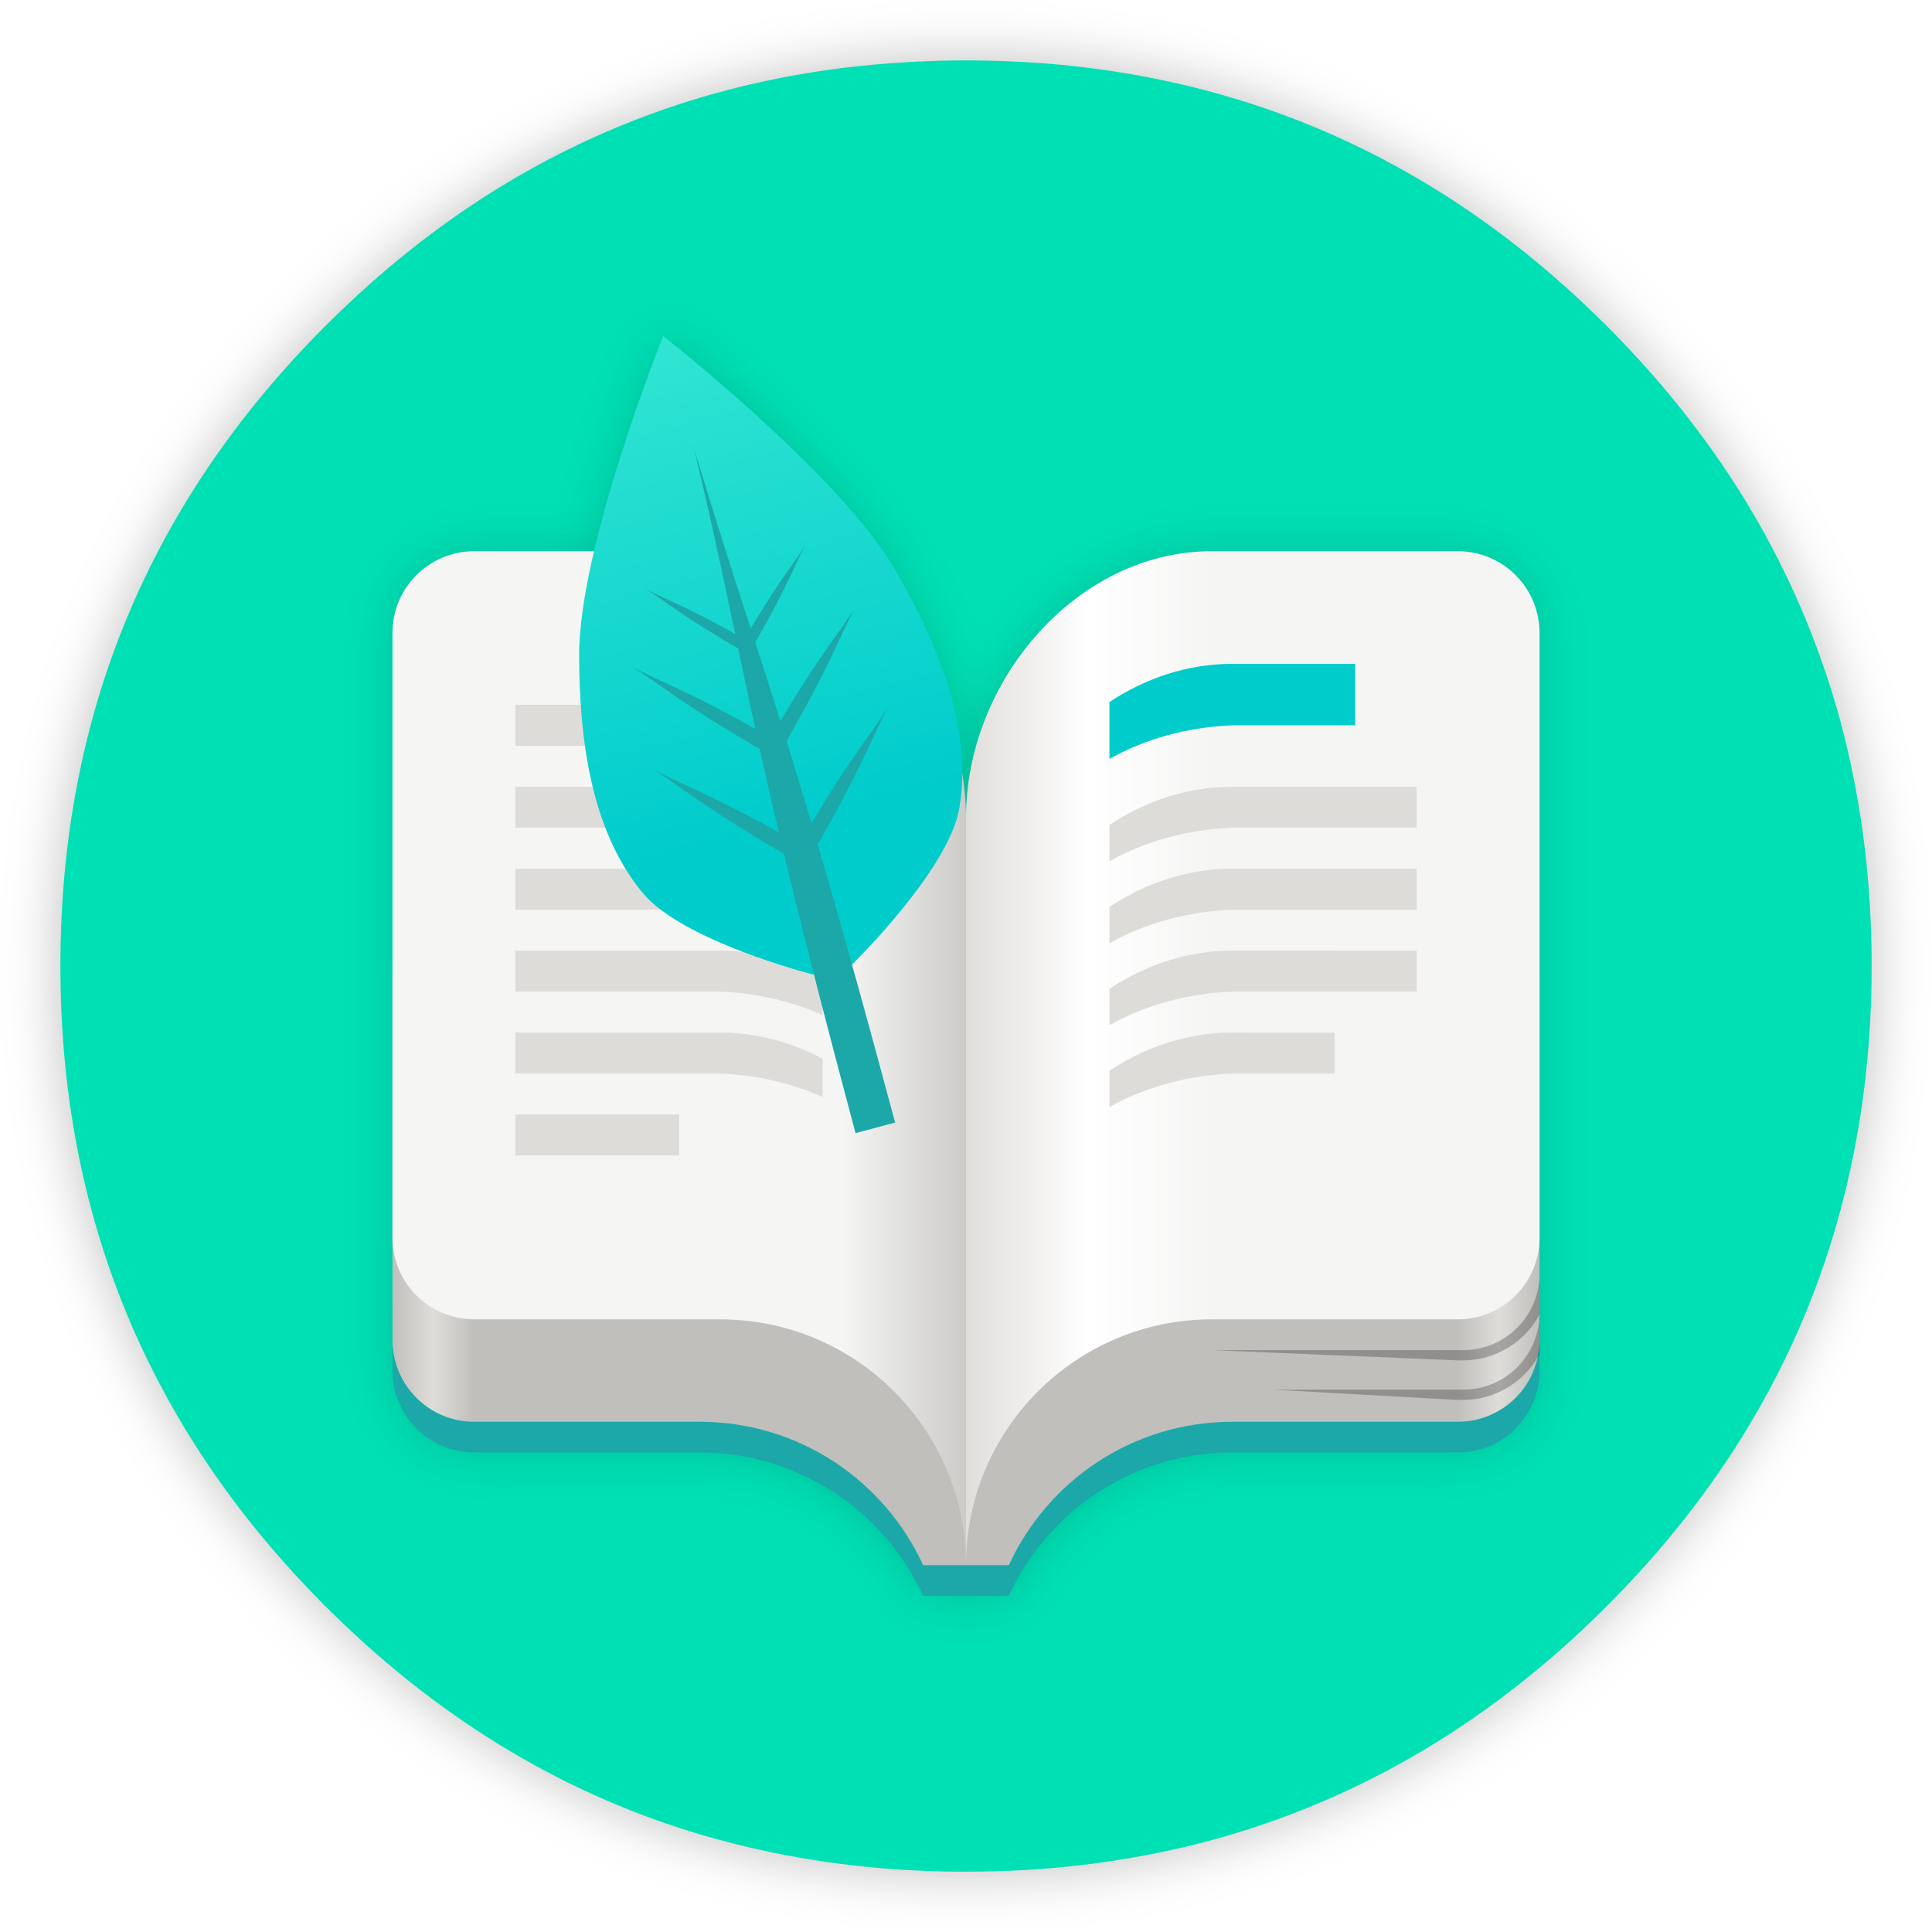
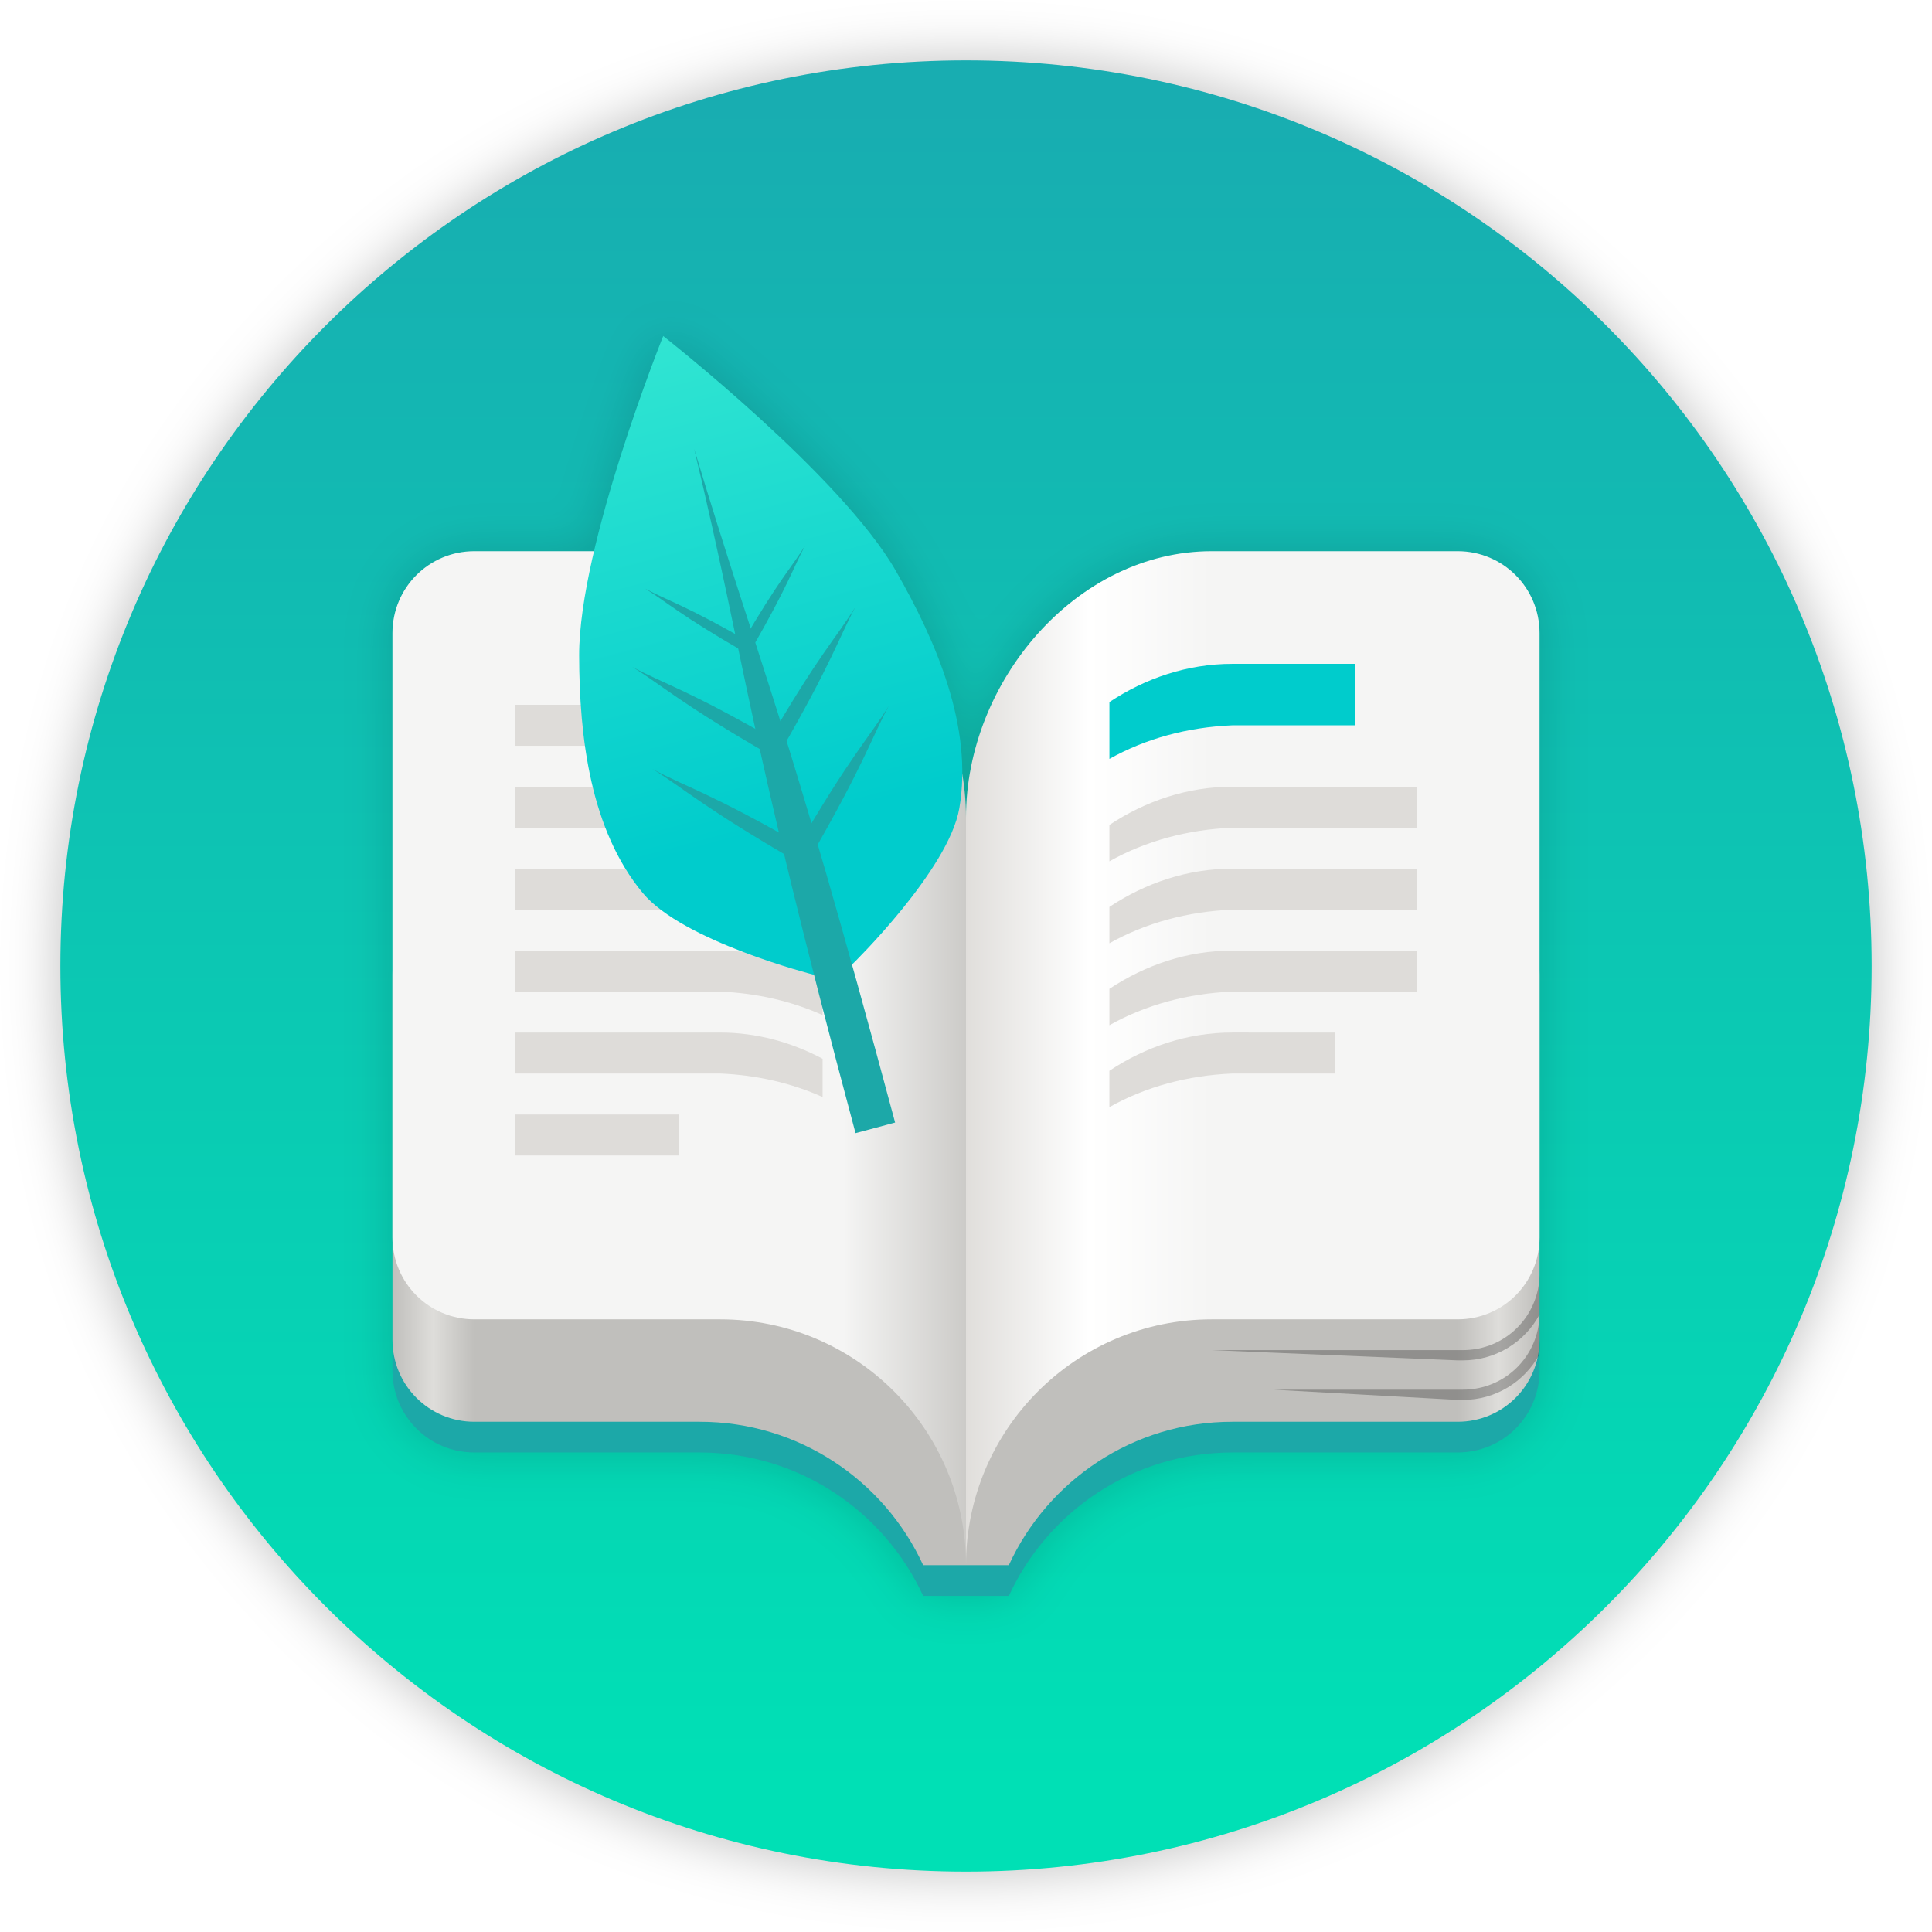
<svg xmlns="http://www.w3.org/2000/svg" id="SimpleNote" width="64" height="64" enable-background="new 0 0 1024 1024" image-rendering="optimizeSpeed" version="1.1" viewBox="0 0 64 64">
  <defs>
    <filter id="d" x="-.036" y="-.036" width="1.072" height="1.072" color-interpolation-filters="sRGB">
      <feGaussianBlur stdDeviation="14.17" />
    </filter>
    <linearGradient id="linear0" x1="64" x2="120" y1="246" y2="246" gradientTransform="matrix(.33929 0 0 .33929 10.286 -45.187)" gradientUnits="userSpaceOnUse">
      <stop stop-color="#c0bfbc" offset="0" />
      <stop stop-color="#c0bfbc" offset=".857" />
      <stop stop-color="#deddda" offset=".929" />
      <stop stop-color="#c0bfbc" offset="1" />
    </linearGradient>
    <linearGradient id="linear1" x1="64" x2="120" y1="246" y2="246" gradientTransform="matrix(-.33929 0 0 .33929 53.714 -45.187)" gradientUnits="userSpaceOnUse">
      <stop stop-color="#c0bfbc" offset="0" />
      <stop stop-color="#c0bfbc" offset=".857" />
      <stop stop-color="#deddda" offset=".929" />
      <stop stop-color="#c0bfbc" offset="1" />
    </linearGradient>
    <clipPath id="clip1">
      <rect width="192" height="152" />
    </clipPath>
    <linearGradient id="linear2" x1="320" x2="416" y1="116" y2="116" gradientTransform="matrix(-.084821 0 0 .084821 67.286 21.652)" gradientUnits="userSpaceOnUse">
      <stop stop-color="#f5f5f4" offset="0" />
      <stop stop-color="#fff" offset=".5" />
      <stop stop-color="#e0dedb" offset="1" />
    </linearGradient>
    <linearGradient id="linear3" x1="320" x2="416" y1="116" y2="116" gradientTransform="matrix(.084821 0 0 .084821 -3.2857 21.652)" gradientUnits="userSpaceOnUse">
      <stop stop-color="#f5f5f4" offset="0" />
      <stop stop-color="#f5f5f4" offset=".5" />
      <stop stop-color="#cccbc8" offset="1" />
    </linearGradient>
    <linearGradient id="linear4" x1="59.092" x2="46.289" y1="216.78" y2="169" gradientTransform="matrix(.33929 0 0 .33929 6.2608 -46.199)" gradientUnits="userSpaceOnUse">
      <stop stop-color="#0cc" offset="0" />
      <stop stop-color="#31e5d2" offset="1" />
    </linearGradient>
-     <linearGradient id="linearGradient995" x1="32" x2="32" y1="62" y2="2" gradientTransform="translate(-11.863 -168.98)" gradientUnits="userSpaceOnUse">
+     <filter id="filter1191" x="-.05" y="-.046" width="1.101" height="1.092" color-interpolation-filters="sRGB">
+       <feGaussianBlur stdDeviation="0.797" />
+     </filter>
+     <linearGradient id="linearGradient1015" x1="107.54" x2="107.54" y1="58.738" y2="2.892" gradientTransform="translate(-75.686 .49911)" gradientUnits="userSpaceOnUse">
      <stop stop-color="#00e0b5" offset="0" />
      <stop stop-color="#18adb1" offset="1" />
    </linearGradient>
-     <filter id="filter1191" x="-.05" y="-.046" width="1.101" height="1.092" color-interpolation-filters="sRGB">
-       <feGaussianBlur stdDeviation="0.797" />
-     </filter>
  </defs>
  <path transform="matrix(.063513 0 0 .063513 -.54372 -.49348)" d="m970.43 391.52c-1.101-4.353-2.352-9.007-3.653-13.61-1.001-3.402-2.002-6.855-3.152-10.508-1.601-5.154-3.402-10.508-5.304-15.862-6.455-18.263-14.16-36.076-23.167-53.689-3.803-7.405-7.956-14.961-12.309-22.416-20.315-34.525-45.833-67.249-76.406-97.821-72.653-72.653-157.26-116.74-253.84-132.15-16.262-2.602-32.824-4.403-50.087-5.354-9.707-0.55-19.865-0.851-30.122-0.851-9.357 0-18.614 0.25-27.92 0.751-118.44 6.104-220.46 51.988-306.07 137.6q-138.35 138.35-138.35 333.99c0 130.45 46.134 241.83 138.35 334.04 56.741 56.691 120.64 95.97 191.24 117.64 36.777 11.258 74.855 17.863 114.83 19.965h0.4c8.506 0.45 16.612 0.701 24.518 0.701h3.002c10.308 0 20.515-0.3 30.122-0.801 2.502-0.15 4.753-0.3 6.955-0.45 20.215-1.451 39.929-4.053 58.743-7.706 7.956-1.551 15.812-3.302 23.417-5.154 80.859-20.315 152.26-61.645 214.81-124.19 48.636-48.636 84.462-102.57 107.43-161.92 18.463-47.685 28.671-98.872 30.572-153.61 0.2-6.054 0.3-12.259 0.3-18.514v-3.002c-0.2-40.68-4.954-79.558-14.31-117.09z" filter="url(#d)" opacity=".25" stroke-width="15.695" />
-   <path d="m61.091 24.373c-0.07-0.276-0.149-0.572-0.232-0.864-0.064-0.216-0.127-0.435-0.2-0.667-0.102-0.327-0.216-0.667-0.337-1.007-0.41-1.16-0.899-2.291-1.471-3.41-0.242-0.47-0.505-0.95-0.782-1.424-1.29-2.193-2.911-4.271-4.853-6.213-4.614-4.614-9.988-7.415-16.122-8.393-1.033-0.165-2.085-0.28-3.181-0.34-0.617-0.035-1.262-0.054-1.913-0.054-0.594 0-1.182 0.016-1.773 0.048-7.522 0.388-14.002 3.302-19.439 8.739q-8.787 8.787-8.787 21.213c0 8.285 2.93 15.359 8.787 21.216 3.604 3.601 7.662 6.095 12.146 7.472 2.336 0.715 4.754 1.135 7.293 1.268h0.025c0.54 0.029 1.055 0.044 1.557 0.044h0.191c0.655 0 1.303-0.019 1.913-0.051 0.159-0.009 0.302-0.019 0.442-0.029 1.284-0.092 2.536-0.257 3.731-0.489 0.505-0.099 1.004-0.21 1.487-0.327 5.136-1.29 9.671-3.915 13.643-7.888 3.089-3.089 5.364-6.514 6.823-10.284 1.173-3.029 1.821-6.28 1.942-9.756 0.013-0.385 0.019-0.779 0.019-1.176v-0.191c-0.013-2.584-0.315-5.053-0.909-7.437z" fill="url(#linearGradient995)" stroke-width=".997" />
+   <circle cx="32" cy="32" r="30" fill="url(#linearGradient1015)" />
  <g filter="url(#filter1191)" opacity=".15">
    <path d="m51 43.147v2.254c0 1.504-1.21 2.714-2.714 2.714h-7.464c-3.285 0-6.115 1.947-7.402 4.75h-2.839c-1.287-2.803-4.117-4.75-7.402-4.75h-7.464c-1.504 0-2.714-1.21-2.714-2.714v-2.254z" />
    <path d="m32.79 29.462c-0.054 0.335-0.093 0.672-0.111 1.011h-0.679v21.375h1.419c1.287-2.803 4.117-4.75 7.402-4.75h7.464c1.504 0 2.714-1.21 2.714-2.714v-12.094c0-1.504-1.21-2.714-2.714-2.714z" />
    <path d="m31.211 29.462c0.053 0.335 0.091 0.672 0.11 1.011h0.679v21.375h-1.419c-1.287-2.803-4.117-4.75-7.402-4.75h-7.464c-1.504 0-2.714-1.21-2.714-2.714v-12.094c0-1.504 1.21-2.714 2.714-2.714z" />
    <g transform="matrix(.33929 0 0 .33929 7.5714 5.7054)" clip-path="url(#clip1)" opacity=".25">
      <path d="m128 107.66c-0.082 4.09-3.379 7.344-7.492 7.344h-0.5v1h0.5c3.246 0 6.059-1.812 7.492-4.481zm-32 7.344 24 1v-1z" />
      <path d="m128 111.52c-0.082 4.09-3.379 7.344-7.492 7.344h-0.5v1h0.5c3.223 0 6.023-1.789 7.465-4.426 0.012-0.191 0.027-0.383 0.027-0.574zm-26 7.344 18 1v-1z" opacity="1" />
    </g>
    <path d="m48.286 18.259c1.504 0 2.714 1.21 2.714 2.714v20.018c0 1.504-1.21 2.714-2.714 2.714h-8.143c-4.497 0-8.143 3.646-8.143 8.143v-24.768c0-4.497 3.646-8.821 8.143-8.821z" />
    <path d="m15.714 18.259c-1.504 0-2.714 1.21-2.714 2.714v20.018c0 1.504 1.21 2.714 2.714 2.714h8.143c4.497 0 8.143 3.646 8.143 8.143v-24.768c0-4.497-3.646-8.821-8.143-8.821z" />
-     <g>
-       <path d="m44.893 21.991v2.036h-4.071c-1.484 0.062-2.872 0.44-4.071 1.113v-1.883c1.198-0.793 2.587-1.266 4.071-1.266z" />
-       <path d="m46.929 26.062v1.357h-6.107c-1.484 0.062-2.872 0.44-4.071 1.113v-1.205c1.198-0.793 2.587-1.266 4.071-1.266z" />
-       <path d="m46.929 28.777v1.357h-6.107c-1.484 0.062-2.872 0.44-4.071 1.113v-1.205c1.198-0.793 2.587-1.266 4.071-1.266z" />
-       <path d="m46.929 31.491v1.357h-6.107c-1.484 0.062-2.872 0.44-4.071 1.113v-1.205c1.198-0.793 2.587-1.266 4.071-1.266z" />
-       <path d="m22.5 36.92h-5.429v1.357h5.429z" />
-       <path d="m17.071 26.062v1.357h6.786c1.213 0.05 2.359 0.315 3.393 0.778v-1.267c-1.034-0.549-2.18-0.868-3.393-0.868z" />
-       <path d="m17.071 28.777v1.357h6.786c1.213 0.05 2.359 0.315 3.393 0.778v-1.267c-1.034-0.549-2.18-0.868-3.393-0.868z" />
-       <path d="m17.071 31.491v1.357h6.786c1.213 0.05 2.359 0.315 3.393 0.778v-1.267c-1.034-0.549-2.18-0.868-3.393-0.868z" />
-       <path d="m17.071 23.348v1.357h6.786c1.213 0.05 2.359 0.315 3.393 0.778v-1.267c-1.034-0.549-2.18-0.868-3.393-0.868z" />
-       <path d="m17.071 34.205v1.357h6.786c1.213 0.05 2.359 0.315 3.393 0.778v-1.267c-1.034-0.549-2.18-0.868-3.393-0.868z" />
-       <path d="m44.214 34.205v1.357h-3.393c-1.484 0.062-2.872 0.44-4.071 1.113v-1.205c1.198-0.793 2.587-1.266 4.071-1.266z" />
-     </g>
+     <path d="m44.893 21.991v2.036h-4.071c-1.484 0.062-2.872 0.44-4.071 1.113v-1.883c1.198-0.793 2.587-1.266 4.071-1.266z" />
+     <path d="m46.929 26.062v1.357h-6.107c-1.484 0.062-2.872 0.44-4.071 1.113v-1.205c1.198-0.793 2.587-1.266 4.071-1.266z" />
+     <path d="m46.929 28.777v1.357h-6.107c-1.484 0.062-2.872 0.44-4.071 1.113v-1.205c1.198-0.793 2.587-1.266 4.071-1.266z" />
+     <path d="m46.929 31.491v1.357h-6.107c-1.484 0.062-2.872 0.44-4.071 1.113v-1.205c1.198-0.793 2.587-1.266 4.071-1.266z" />
+     <path d="m22.5 36.92h-5.429v1.357h5.429z" />
+     <path d="m17.071 26.062v1.357h6.786c1.213 0.05 2.359 0.315 3.393 0.778v-1.267c-1.034-0.549-2.18-0.868-3.393-0.868z" />
+     <path d="m17.071 28.777v1.357h6.786c1.213 0.05 2.359 0.315 3.393 0.778v-1.267c-1.034-0.549-2.18-0.868-3.393-0.868z" />
+     <path d="m17.071 31.491v1.357h6.786c1.213 0.05 2.359 0.315 3.393 0.778v-1.267c-1.034-0.549-2.18-0.868-3.393-0.868z" />
+     <path d="m17.071 23.348v1.357h6.786c1.213 0.05 2.359 0.315 3.393 0.778v-1.267c-1.034-0.549-2.18-0.868-3.393-0.868z" />
+     <path d="m17.071 34.205v1.357h6.786c1.213 0.05 2.359 0.315 3.393 0.778v-1.267c-1.034-0.549-2.18-0.868-3.393-0.868z" />
+     <path d="m44.214 34.205v1.357h-3.393c-1.484 0.062-2.872 0.44-4.071 1.113v-1.205c1.198-0.793 2.587-1.266 4.071-1.266z" />
    <path d="m21.969 11.134s-2.792 6.934-2.784 10.581c0.005 2.714 0.374 5.777 2.107 7.866 1.332 1.604 5.642 2.702 5.642 2.702l1.311-0.351s3.182-3.107 3.535-5.161c0.457-2.676-0.755-5.512-2.107-7.866-1.817-3.164-7.703-7.772-7.703-7.772z" />
-     <g>
-       <path d="m28.341 37.537c-3.655-13.64-3.558-15.163-5.346-22.67 2.216 7.364 3.002 8.678 6.657 22.319z" />
-       <path d="m24.566 21.335c1.227-2.124 1.667-2.55 2.102-3.256-0.394 0.73-0.555 1.316-1.783 3.441z" />
-       <path d="m25.417 24.632c1.703-2.95 2.314-3.541 2.917-4.523-0.545 1.015-0.77 1.829-2.474 4.779z" />
-       <path d="m26.354 28.17c1.802-3.121 2.448-3.747 3.087-4.785-0.578 1.073-0.816 1.934-2.618 5.055z" />
-       <path d="m24.819 21.267c-2.126-1.226-2.718-1.374-3.449-1.769 0.705 0.436 1.139 0.863 3.263 2.089z" />
-       <path d="m25.731 24.549c-2.95-1.704-3.775-1.911-4.788-2.458 0.981 0.606 1.581 1.198 4.533 2.901z" />
-       <path d="m26.688 28.08c-3.121-1.802-3.993-2.021-5.065-2.6 1.036 0.641 1.674 1.267 4.795 3.07z" />
-     </g>
+     <path d="m28.341 37.537c-3.655-13.64-3.558-15.163-5.346-22.67 2.216 7.364 3.002 8.678 6.657 22.319z" />
+     <path d="m24.566 21.335c1.227-2.124 1.667-2.55 2.102-3.256-0.394 0.73-0.555 1.316-1.783 3.441z" />
+     <path d="m25.417 24.632c1.703-2.95 2.314-3.541 2.917-4.523-0.545 1.015-0.77 1.829-2.474 4.779z" />
+     <path d="m26.354 28.17c1.802-3.121 2.448-3.747 3.087-4.785-0.578 1.073-0.816 1.934-2.618 5.055z" />
+     <path d="m24.819 21.267c-2.126-1.226-2.718-1.374-3.449-1.769 0.705 0.436 1.139 0.863 3.263 2.089z" />
+     <path d="m25.731 24.549c-2.95-1.704-3.775-1.911-4.788-2.458 0.981 0.606 1.581 1.198 4.533 2.901z" />
+     <path d="m26.688 28.08c-3.121-1.802-3.993-2.021-5.065-2.6 1.036 0.641 1.674 1.267 4.795 3.07z" />
  </g>
-   <g>
-     <path d="m51 43.147v2.254c0 1.504-1.21 2.714-2.714 2.714h-7.464c-3.285 0-6.115 1.947-7.402 4.75h-2.839c-1.287-2.803-4.117-4.75-7.402-4.75h-7.464c-1.504 0-2.714-1.21-2.714-2.714v-2.254z" fill="#1ca8a8" />
-     <path d="m32.79 29.462c-0.054 0.335-0.093 0.672-0.111 1.011h-0.679v21.375h1.419c1.287-2.803 4.117-4.75 7.402-4.75h7.464c1.504 0 2.714-1.21 2.714-2.714v-12.094c0-1.504-1.21-2.714-2.714-2.714z" fill="url(#linear0)" />
-     <path d="m31.211 29.462c0.053 0.335 0.091 0.672 0.11 1.011h0.679v21.375h-1.419c-1.287-2.803-4.117-4.75-7.402-4.75h-7.464c-1.504 0-2.714-1.21-2.714-2.714v-12.094c0-1.504 1.21-2.714 2.714-2.714z" fill="url(#linear1)" />
-     <g transform="matrix(.33929 0 0 .33929 7.5714 5.7054)" clip-path="url(#clip1)" opacity=".25">
-       <path d="m128 107.66c-0.082 4.09-3.379 7.344-7.492 7.344h-0.5v1h0.5c3.246 0 6.059-1.812 7.492-4.481zm-32 7.344 24 1v-1z" />
-       <path d="m128 111.52c-0.082 4.09-3.379 7.344-7.492 7.344h-0.5v1h0.5c3.223 0 6.023-1.789 7.465-4.426 0.012-0.191 0.027-0.383 0.027-0.574zm-26 7.344 18 1v-1z" opacity="1" />
-     </g>
-     <path d="m48.286 18.259c1.504 0 2.714 1.21 2.714 2.714v20.018c0 1.504-1.21 2.714-2.714 2.714h-8.143c-4.497 0-8.143 3.646-8.143 8.143v-24.768c0-4.497 3.646-8.821 8.143-8.821z" fill="url(#linear2)" />
-     <path d="m15.714 18.259c-1.504 0-2.714 1.21-2.714 2.714v20.018c0 1.504 1.21 2.714 2.714 2.714h8.143c4.497 0 8.143 3.646 8.143 8.143v-24.768c0-4.497-3.646-8.821-8.143-8.821z" fill="url(#linear3)" />
-     <path d="m44.893 21.991v2.036h-4.071c-1.484 0.062-2.872 0.44-4.071 1.113v-1.883c1.198-0.793 2.587-1.266 4.071-1.266z" fill="#0cc" />
-     <g fill="#dedcd9">
-       <path d="m46.929 26.062v1.357h-6.107c-1.484 0.062-2.872 0.44-4.071 1.113v-1.205c1.198-0.793 2.587-1.266 4.071-1.266z" />
-       <path d="m46.929 28.777v1.357h-6.107c-1.484 0.062-2.872 0.44-4.071 1.113v-1.205c1.198-0.793 2.587-1.266 4.071-1.266z" />
-       <path d="m46.929 31.491v1.357h-6.107c-1.484 0.062-2.872 0.44-4.071 1.113v-1.205c1.198-0.793 2.587-1.266 4.071-1.266z" />
-       <path d="m22.5 36.92h-5.429v1.357h5.429z" />
-       <path d="m17.071 26.062v1.357h6.786c1.213 0.05 2.359 0.315 3.393 0.778v-1.267c-1.034-0.549-2.18-0.868-3.393-0.868z" />
-       <path d="m17.071 28.777v1.357h6.786c1.213 0.05 2.359 0.315 3.393 0.778v-1.267c-1.034-0.549-2.18-0.868-3.393-0.868z" />
-       <path d="m17.071 31.491v1.357h6.786c1.213 0.05 2.359 0.315 3.393 0.778v-1.267c-1.034-0.549-2.18-0.868-3.393-0.868z" />
-       <path d="m17.071 23.348v1.357h6.786c1.213 0.05 2.359 0.315 3.393 0.778v-1.267c-1.034-0.549-2.18-0.868-3.393-0.868z" />
-       <path d="m17.071 34.205v1.357h6.786c1.213 0.05 2.359 0.315 3.393 0.778v-1.267c-1.034-0.549-2.18-0.868-3.393-0.868z" />
-       <path d="m44.214 34.205v1.357h-3.393c-1.484 0.062-2.872 0.44-4.071 1.113v-1.205c1.198-0.793 2.587-1.266 4.071-1.266z" />
-     </g>
-     <path d="m21.969 11.134s-2.792 6.934-2.784 10.581c0.005 2.714 0.374 5.777 2.107 7.866 1.332 1.604 5.642 2.702 5.642 2.702l1.311-0.351s3.182-3.107 3.535-5.161c0.457-2.676-0.755-5.512-2.107-7.866-1.817-3.164-7.703-7.772-7.703-7.772z" fill="url(#linear4)" />
-     <g fill="#1ca8a8">
-       <path d="m28.341 37.537c-3.655-13.64-3.558-15.163-5.346-22.67 2.216 7.364 3.002 8.678 6.657 22.319z" />
-       <path d="m24.566 21.335c1.227-2.124 1.667-2.55 2.102-3.256-0.394 0.73-0.555 1.316-1.783 3.441z" />
-       <path d="m25.417 24.632c1.703-2.95 2.314-3.541 2.917-4.523-0.545 1.015-0.77 1.829-2.474 4.779z" />
-       <path d="m26.354 28.17c1.802-3.121 2.448-3.747 3.087-4.785-0.578 1.073-0.816 1.934-2.618 5.055z" />
-       <path d="m24.819 21.267c-2.126-1.226-2.718-1.374-3.449-1.769 0.705 0.436 1.139 0.863 3.263 2.089z" />
-       <path d="m25.731 24.549c-2.95-1.704-3.775-1.911-4.788-2.458 0.981 0.606 1.581 1.198 4.533 2.901z" />
-       <path d="m26.688 28.08c-3.121-1.802-3.993-2.021-5.065-2.6 1.036 0.641 1.674 1.267 4.795 3.07z" />
-     </g>
+   <path d="m51 43.147v2.254c0 1.504-1.21 2.714-2.714 2.714h-7.464c-3.285 0-6.115 1.947-7.402 4.75h-2.839c-1.287-2.803-4.117-4.75-7.402-4.75h-7.464c-1.504 0-2.714-1.21-2.714-2.714v-2.254z" fill="#1ca8a8" />
+   <path d="m32.79 29.462c-0.054 0.335-0.093 0.672-0.111 1.011h-0.679v21.375h1.419c1.287-2.803 4.117-4.75 7.402-4.75h7.464c1.504 0 2.714-1.21 2.714-2.714v-12.094c0-1.504-1.21-2.714-2.714-2.714z" fill="url(#linear0)" />
+   <path d="m31.211 29.462c0.053 0.335 0.091 0.672 0.11 1.011h0.679v21.375h-1.419c-1.287-2.803-4.117-4.75-7.402-4.75h-7.464c-1.504 0-2.714-1.21-2.714-2.714v-12.094c0-1.504 1.21-2.714 2.714-2.714z" fill="url(#linear1)" />
+   <g transform="matrix(.33929 0 0 .33929 7.5714 5.7054)" clip-path="url(#clip1)" opacity=".25">
+     <path d="m128 107.66c-0.082 4.09-3.379 7.344-7.492 7.344h-0.5v1h0.5c3.246 0 6.059-1.812 7.492-4.481zm-32 7.344 24 1v-1z" />
+     <path d="m128 111.52c-0.082 4.09-3.379 7.344-7.492 7.344h-0.5v1h0.5c3.223 0 6.023-1.789 7.465-4.426 0.012-0.191 0.027-0.383 0.027-0.574zm-26 7.344 18 1v-1z" opacity="1" />
+   </g>
+   <path d="m48.286 18.259c1.504 0 2.714 1.21 2.714 2.714v20.018c0 1.504-1.21 2.714-2.714 2.714h-8.143c-4.497 0-8.143 3.646-8.143 8.143v-24.768c0-4.497 3.646-8.821 8.143-8.821z" fill="url(#linear2)" />
+   <path d="m15.714 18.259c-1.504 0-2.714 1.21-2.714 2.714v20.018c0 1.504 1.21 2.714 2.714 2.714h8.143c4.497 0 8.143 3.646 8.143 8.143v-24.768c0-4.497-3.646-8.821-8.143-8.821z" fill="url(#linear3)" />
+   <path d="m44.893 21.991v2.036h-4.071c-1.484 0.062-2.872 0.44-4.071 1.113v-1.883c1.198-0.793 2.587-1.266 4.071-1.266z" fill="#0cc" />
+   <g fill="#dedcd9">
+     <path d="m46.929 26.062v1.357h-6.107c-1.484 0.062-2.872 0.44-4.071 1.113v-1.205c1.198-0.793 2.587-1.266 4.071-1.266z" />
+     <path d="m46.929 28.777v1.357h-6.107c-1.484 0.062-2.872 0.44-4.071 1.113v-1.205c1.198-0.793 2.587-1.266 4.071-1.266z" />
+     <path d="m46.929 31.491v1.357h-6.107c-1.484 0.062-2.872 0.44-4.071 1.113v-1.205c1.198-0.793 2.587-1.266 4.071-1.266z" />
+     <path d="m22.5 36.92h-5.429v1.357h5.429z" />
+     <path d="m17.071 26.062v1.357h6.786c1.213 0.05 2.359 0.315 3.393 0.778v-1.267c-1.034-0.549-2.18-0.868-3.393-0.868z" />
+     <path d="m17.071 28.777v1.357h6.786c1.213 0.05 2.359 0.315 3.393 0.778v-1.267c-1.034-0.549-2.18-0.868-3.393-0.868z" />
+     <path d="m17.071 31.491v1.357h6.786c1.213 0.05 2.359 0.315 3.393 0.778v-1.267c-1.034-0.549-2.18-0.868-3.393-0.868z" />
+     <path d="m17.071 23.348v1.357h6.786c1.213 0.05 2.359 0.315 3.393 0.778v-1.267c-1.034-0.549-2.18-0.868-3.393-0.868z" />
+     <path d="m17.071 34.205v1.357h6.786c1.213 0.05 2.359 0.315 3.393 0.778v-1.267c-1.034-0.549-2.18-0.868-3.393-0.868z" />
+     <path d="m44.214 34.205v1.357h-3.393c-1.484 0.062-2.872 0.44-4.071 1.113v-1.205c1.198-0.793 2.587-1.266 4.071-1.266z" />
+   </g>
+   <path d="m21.969 11.134s-2.792 6.934-2.784 10.581c0.005 2.714 0.374 5.777 2.107 7.866 1.332 1.604 5.642 2.702 5.642 2.702l1.311-0.351s3.182-3.107 3.535-5.161c0.457-2.676-0.755-5.512-2.107-7.866-1.817-3.164-7.703-7.772-7.703-7.772z" fill="url(#linear4)" />
+   <g fill="#1ca8a8">
+     <path d="m28.341 37.537c-3.655-13.64-3.558-15.163-5.346-22.67 2.216 7.364 3.002 8.678 6.657 22.319z" />
+     <path d="m24.566 21.335c1.227-2.124 1.667-2.55 2.102-3.256-0.394 0.73-0.555 1.316-1.783 3.441z" />
+     <path d="m25.417 24.632c1.703-2.95 2.314-3.541 2.917-4.523-0.545 1.015-0.77 1.829-2.474 4.779z" />
+     <path d="m26.354 28.17c1.802-3.121 2.448-3.747 3.087-4.785-0.578 1.073-0.816 1.934-2.618 5.055z" />
+     <path d="m24.819 21.267c-2.126-1.226-2.718-1.374-3.449-1.769 0.705 0.436 1.139 0.863 3.263 2.089z" />
+     <path d="m25.731 24.549c-2.95-1.704-3.775-1.911-4.788-2.458 0.981 0.606 1.581 1.198 4.533 2.901z" />
+     <path d="m26.688 28.08c-3.121-1.802-3.993-2.021-5.065-2.6 1.036 0.641 1.674 1.267 4.795 3.07z" />
  </g>
</svg>
